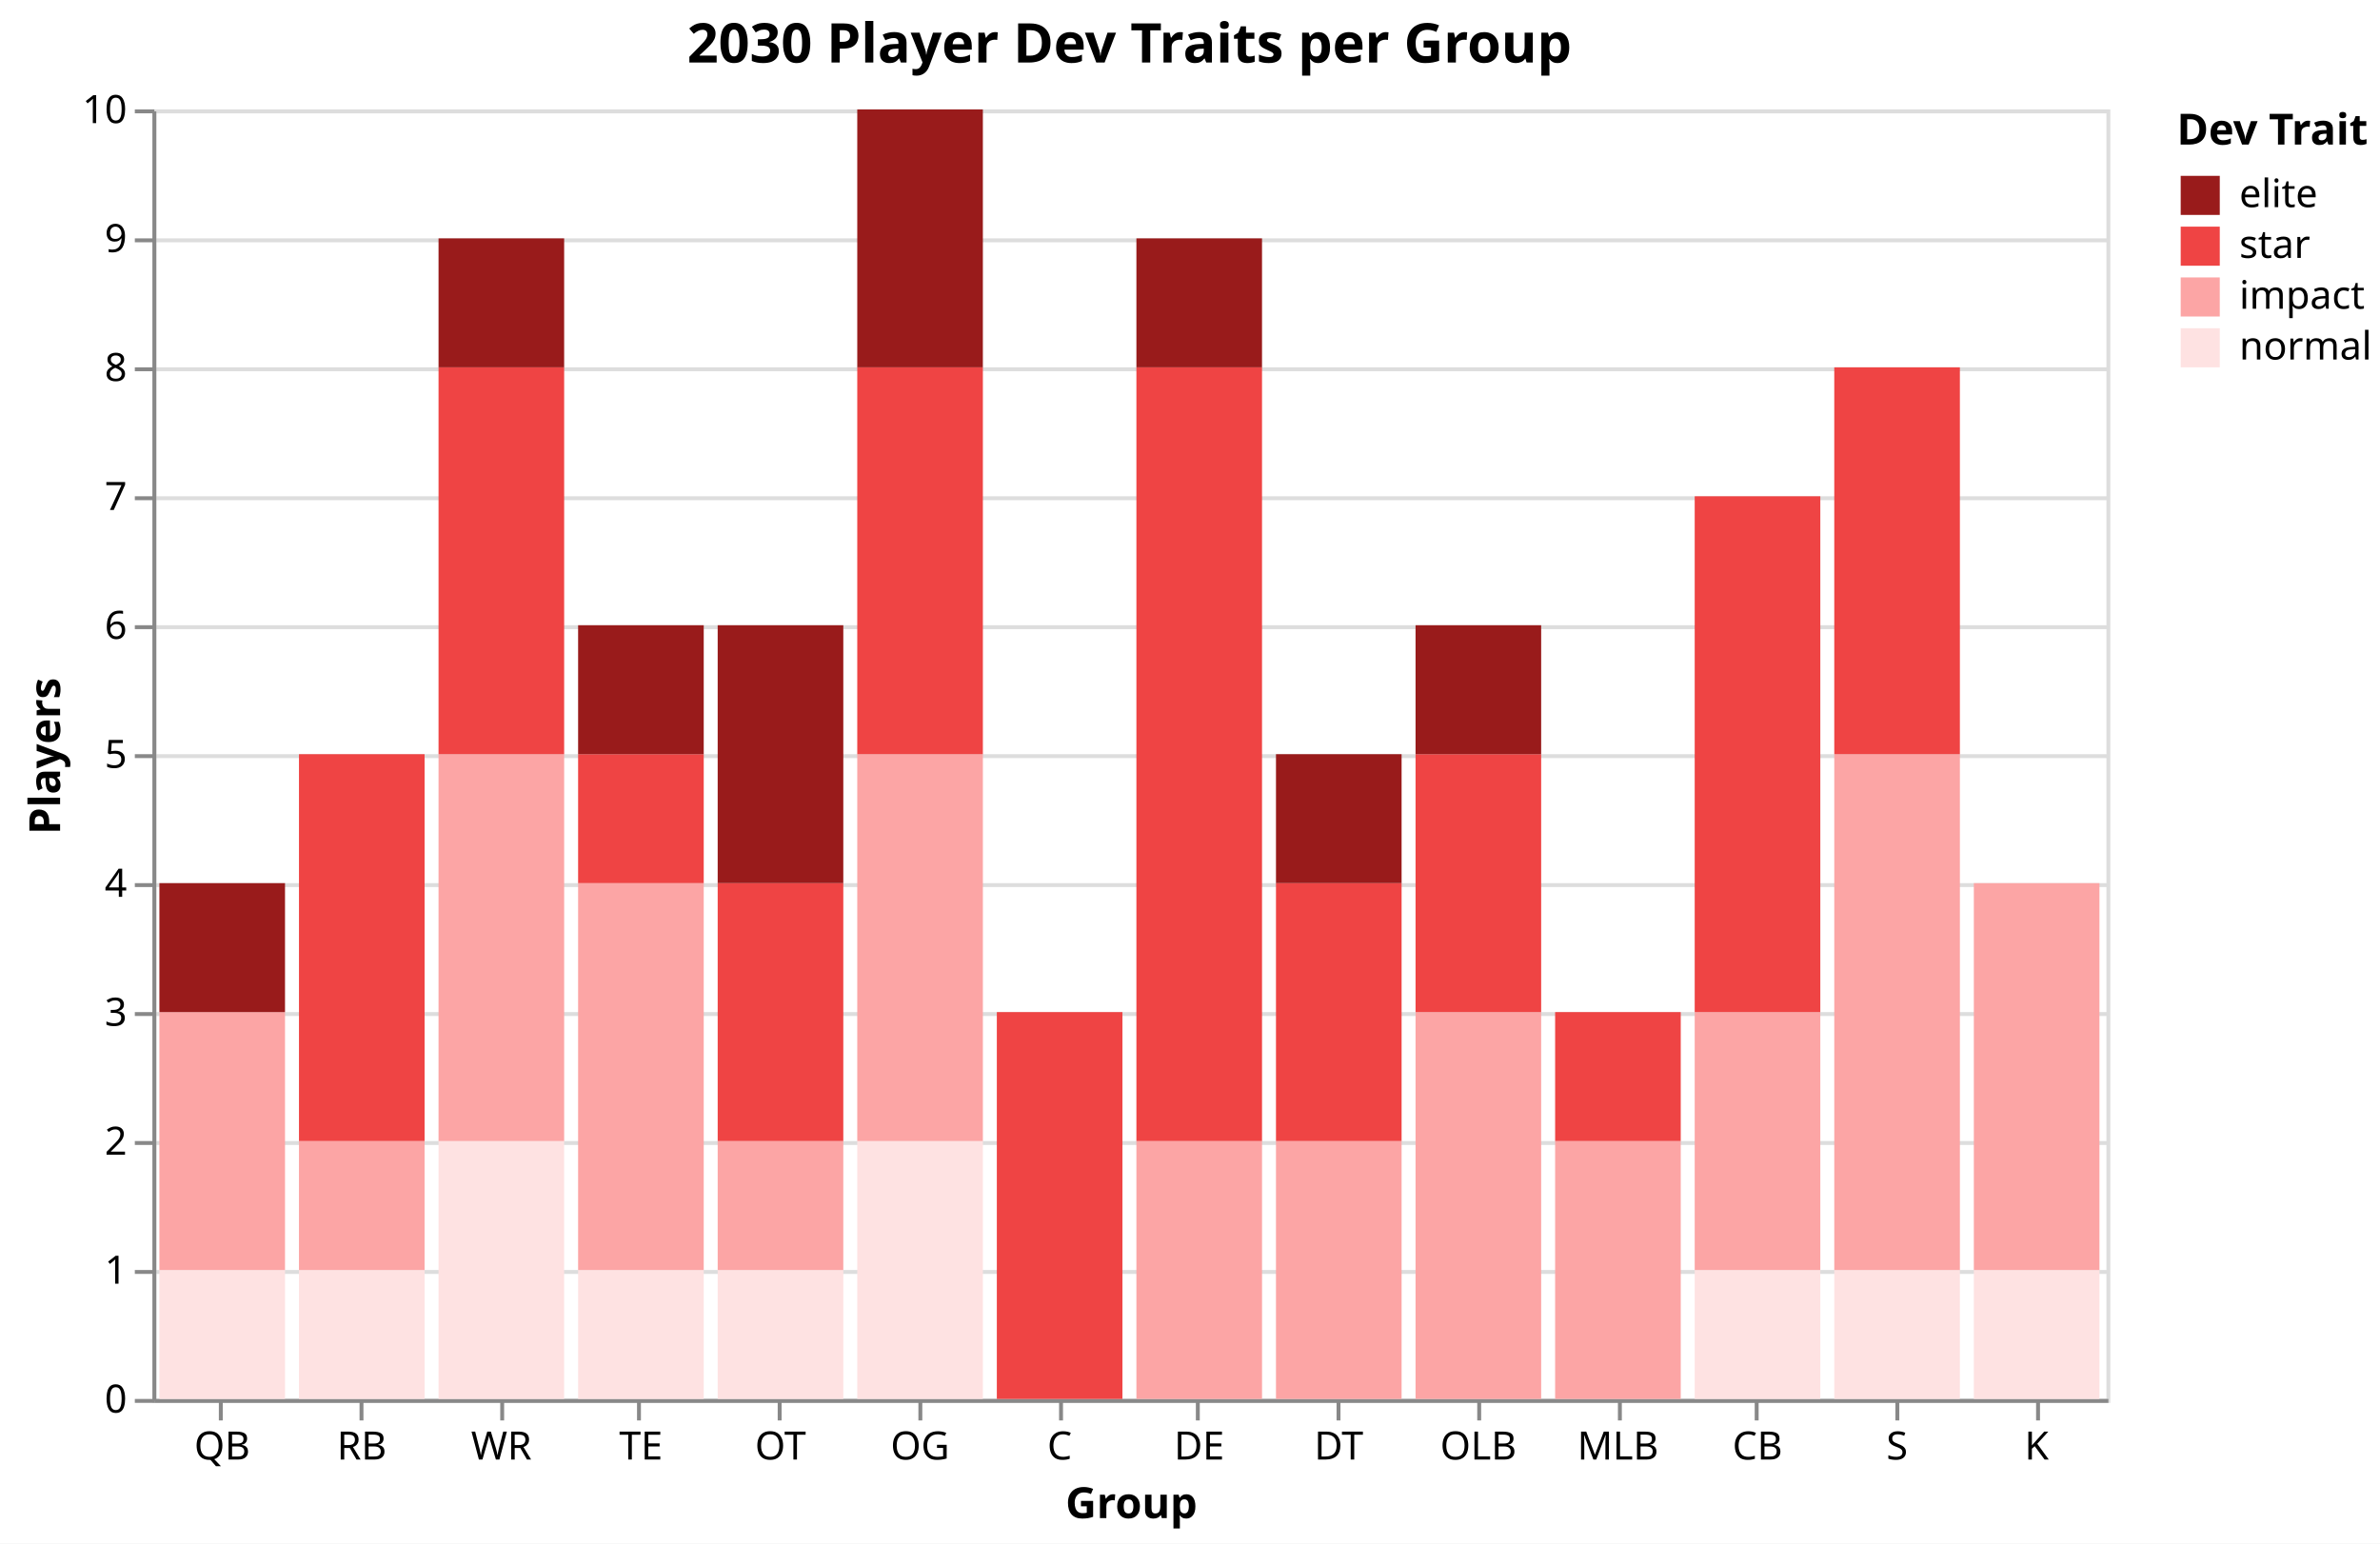
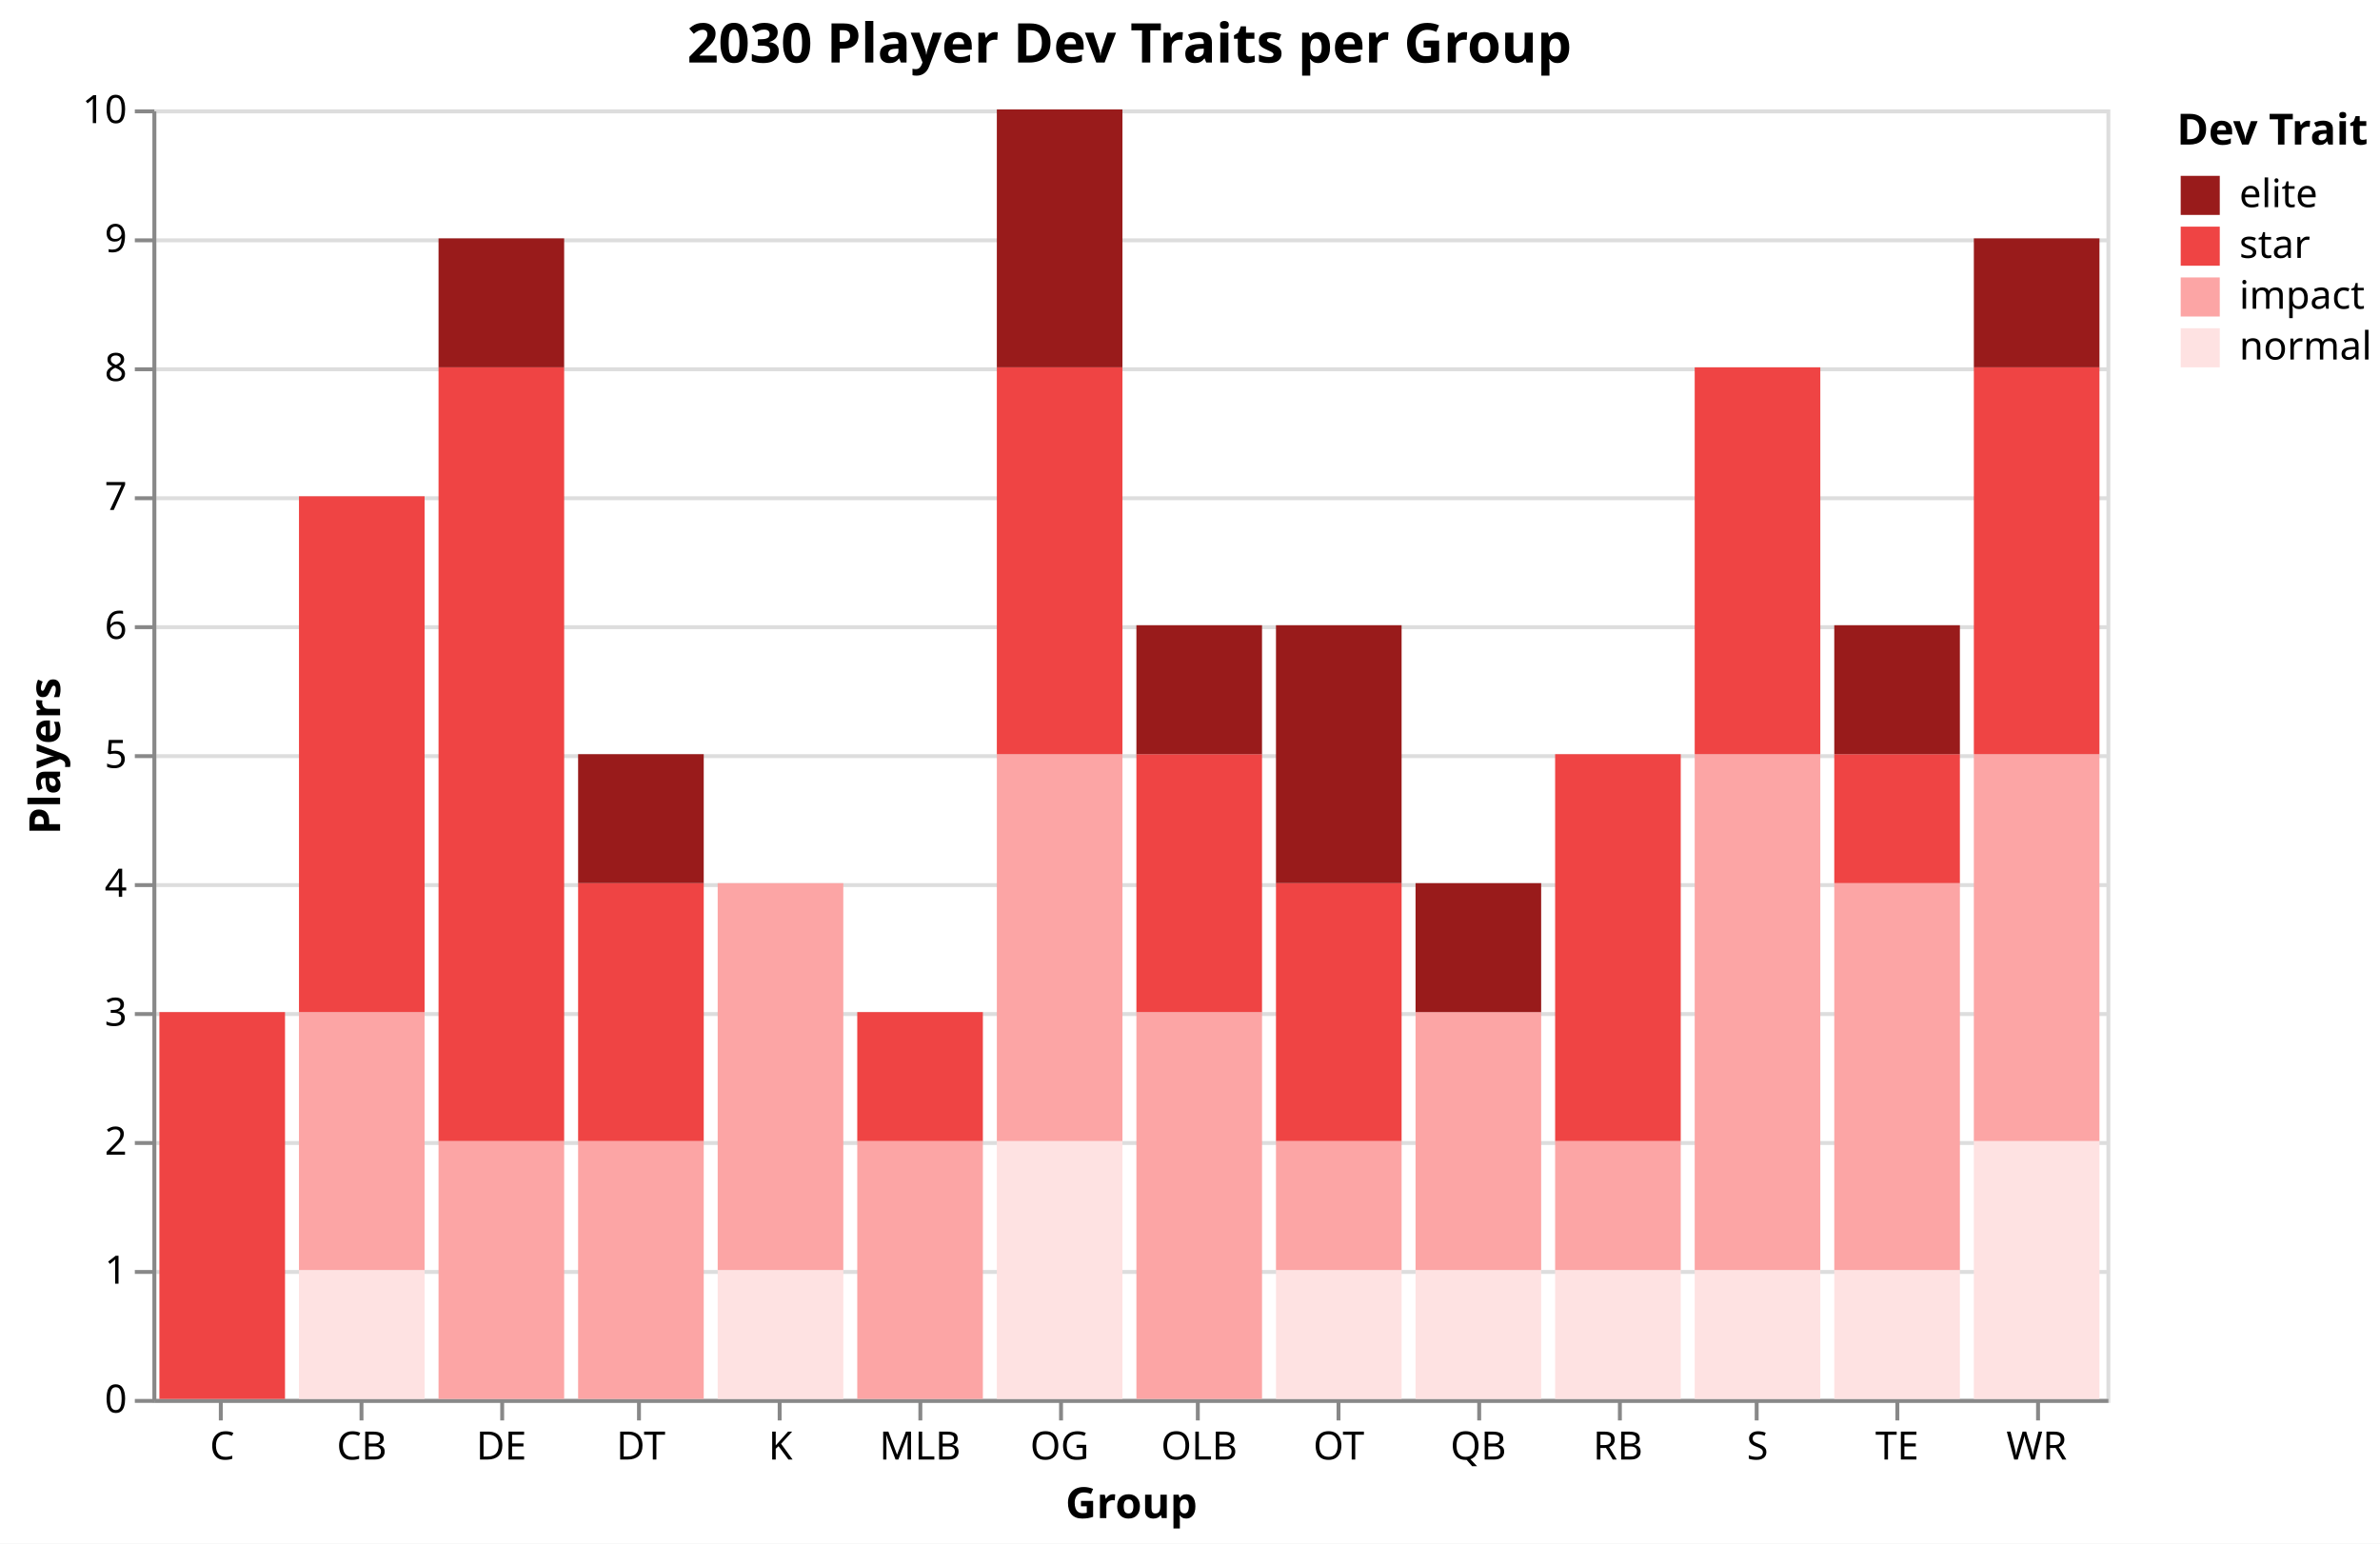
<svg xmlns="http://www.w3.org/2000/svg" version="1.1" class="marks" width="609" height="395" viewBox="0 0 609 395">
  <rect width="609" height="395" fill="white" />
  <g fill="none" stroke-miterlimit="10" transform="translate(39,28)">
    <g class="mark-group role-frame root" role="graphics-object" aria-roledescription="group mark container">
      <g transform="translate(0,0)">
        <path class="background" aria-hidden="true" d="M0.5,0.5h500v330h-500Z" stroke="#ddd" />
        <g>
          <g class="mark-group role-axis" aria-hidden="true">
            <g transform="translate(0.5,0.5)">
              <path class="background" aria-hidden="true" d="M0,0h0v0h0Z" pointer-events="none" />
              <g>
                <g class="mark-rule role-axis-grid" pointer-events="none">
                  <line transform="translate(0,330)" x2="500" y2="0" stroke="#ddd" stroke-width="1" opacity="1" />
                  <line transform="translate(0,297)" x2="500" y2="0" stroke="#ddd" stroke-width="1" opacity="1" />
                  <line transform="translate(0,264)" x2="500" y2="0" stroke="#ddd" stroke-width="1" opacity="1" />
                  <line transform="translate(0,231)" x2="500" y2="0" stroke="#ddd" stroke-width="1" opacity="1" />
                  <line transform="translate(0,198)" x2="500" y2="0" stroke="#ddd" stroke-width="1" opacity="1" />
                  <line transform="translate(0,165)" x2="500" y2="0" stroke="#ddd" stroke-width="1" opacity="1" />
                  <line transform="translate(0,132)" x2="500" y2="0" stroke="#ddd" stroke-width="1" opacity="1" />
                  <line transform="translate(0,99)" x2="500" y2="0" stroke="#ddd" stroke-width="1" opacity="1" />
                  <line transform="translate(0,66)" x2="500" y2="0" stroke="#ddd" stroke-width="1" opacity="1" />
                  <line transform="translate(0,33)" x2="500" y2="0" stroke="#ddd" stroke-width="1" opacity="1" />
                  <line transform="translate(0,0)" x2="500" y2="0" stroke="#ddd" stroke-width="1" opacity="1" />
                </g>
              </g>
              <path class="foreground" aria-hidden="true" d="" pointer-events="none" display="none" />
            </g>
          </g>
-           <g class="mark-group role-axis" role="graphics-symbol" aria-roledescription="axis" aria-label="X-axis titled 'Group' for a discrete scale with 14 values: QB, RB, WR, TE, OT, ending with K">
+           <g class="mark-group role-axis" role="graphics-symbol" aria-roledescription="axis" aria-label="X-axis titled 'Group' for a discrete scale with 14 values: C, CB, DE, DT, K, ending with WR">
            <g transform="translate(0.5,330.5)">
              <path class="background" aria-hidden="true" d="M0,0h0v0h0Z" pointer-events="none" />
              <g>
                <g class="mark-rule role-axis-tick" pointer-events="none">
                  <line transform="translate(17,0)" x2="0" y2="5" stroke="#888" stroke-width="1" opacity="1" />
                  <line transform="translate(53,0)" x2="0" y2="5" stroke="#888" stroke-width="1" opacity="1" />
                  <line transform="translate(89,0)" x2="0" y2="5" stroke="#888" stroke-width="1" opacity="1" />
                  <line transform="translate(124,0)" x2="0" y2="5" stroke="#888" stroke-width="1" opacity="1" />
                  <line transform="translate(160,0)" x2="0" y2="5" stroke="#888" stroke-width="1" opacity="1" />
                  <line transform="translate(196,0)" x2="0" y2="5" stroke="#888" stroke-width="1" opacity="1" />
                  <line transform="translate(232,0)" x2="0" y2="5" stroke="#888" stroke-width="1" opacity="1" />
                  <line transform="translate(267,0)" x2="0" y2="5" stroke="#888" stroke-width="1" opacity="1" />
                  <line transform="translate(303,0)" x2="0" y2="5" stroke="#888" stroke-width="1" opacity="1" />
                  <line transform="translate(339,0)" x2="0" y2="5" stroke="#888" stroke-width="1" opacity="1" />
                  <line transform="translate(375,0)" x2="0" y2="5" stroke="#888" stroke-width="1" opacity="1" />
                  <line transform="translate(410,0)" x2="0" y2="5" stroke="#888" stroke-width="1" opacity="1" />
                  <line transform="translate(446,0)" x2="0" y2="5" stroke="#888" stroke-width="1" opacity="1" />
                  <line transform="translate(482,0)" x2="0" y2="5" stroke="#888" stroke-width="1" opacity="1" />
                </g>
                <g class="mark-text role-axis-label" pointer-events="none">
-                   <text text-anchor="middle" transform="translate(17.35714,15)" font-family="sans-serif" font-size="10px" fill="#000" opacity="1">QB</text>
-                   <text text-anchor="middle" transform="translate(53.07143,15)" font-family="sans-serif" font-size="10px" fill="#000" opacity="1">RB</text>
-                   <text text-anchor="middle" transform="translate(88.78571,15)" font-family="sans-serif" font-size="10px" fill="#000" opacity="1">WR</text>
-                   <text text-anchor="middle" transform="translate(124.5,15)" font-family="sans-serif" font-size="10px" fill="#000" opacity="1">TE</text>
-                   <text text-anchor="middle" transform="translate(160.2143,15)" font-family="sans-serif" font-size="10px" fill="#000" opacity="1">OT</text>
-                   <text text-anchor="middle" transform="translate(195.9286,15)" font-family="sans-serif" font-size="10px" fill="#000" opacity="1">OG</text>
-                   <text text-anchor="middle" transform="translate(231.6429,15)" font-family="sans-serif" font-size="10px" fill="#000" opacity="1">C</text>
-                   <text text-anchor="middle" transform="translate(267.3571,15)" font-family="sans-serif" font-size="10px" fill="#000" opacity="1">DE</text>
-                   <text text-anchor="middle" transform="translate(303.0714,15)" font-family="sans-serif" font-size="10px" fill="#000" opacity="1">DT</text>
-                   <text text-anchor="middle" transform="translate(338.7857,15)" font-family="sans-serif" font-size="10px" fill="#000" opacity="1">OLB</text>
-                   <text text-anchor="middle" transform="translate(374.5,15)" font-family="sans-serif" font-size="10px" fill="#000" opacity="1">MLB</text>
-                   <text text-anchor="middle" transform="translate(410.2143,15)" font-family="sans-serif" font-size="10px" fill="#000" opacity="1">CB</text>
-                   <text text-anchor="middle" transform="translate(445.9286,15)" font-family="sans-serif" font-size="10px" fill="#000" opacity="1">S</text>
-                   <text text-anchor="middle" transform="translate(481.6429,15)" font-family="sans-serif" font-size="10px" fill="#000" opacity="1">K</text>
+                   <text text-anchor="middle" transform="translate(17.35714,15)" font-family="sans-serif" font-size="10px" fill="#000" opacity="1">C</text>
+                   <text text-anchor="middle" transform="translate(53.07143,15)" font-family="sans-serif" font-size="10px" fill="#000" opacity="1">CB</text>
+                   <text text-anchor="middle" transform="translate(88.78571,15)" font-family="sans-serif" font-size="10px" fill="#000" opacity="1">DE</text>
+                   <text text-anchor="middle" transform="translate(124.5,15)" font-family="sans-serif" font-size="10px" fill="#000" opacity="1">DT</text>
+                   <text text-anchor="middle" transform="translate(160.2143,15)" font-family="sans-serif" font-size="10px" fill="#000" opacity="1">K</text>
+                   <text text-anchor="middle" transform="translate(195.9286,15)" font-family="sans-serif" font-size="10px" fill="#000" opacity="1">MLB</text>
+                   <text text-anchor="middle" transform="translate(231.6429,15)" font-family="sans-serif" font-size="10px" fill="#000" opacity="1">OG</text>
+                   <text text-anchor="middle" transform="translate(267.3571,15)" font-family="sans-serif" font-size="10px" fill="#000" opacity="1">OLB</text>
+                   <text text-anchor="middle" transform="translate(303.0714,15)" font-family="sans-serif" font-size="10px" fill="#000" opacity="1">OT</text>
+                   <text text-anchor="middle" transform="translate(338.7857,15)" font-family="sans-serif" font-size="10px" fill="#000" opacity="1">QB</text>
+                   <text text-anchor="middle" transform="translate(374.5,15)" font-family="sans-serif" font-size="10px" fill="#000" opacity="1">RB</text>
+                   <text text-anchor="middle" transform="translate(410.2143,15)" font-family="sans-serif" font-size="10px" fill="#000" opacity="1">S</text>
+                   <text text-anchor="middle" transform="translate(445.9286,15)" font-family="sans-serif" font-size="10px" fill="#000" opacity="1">TE</text>
+                   <text text-anchor="middle" transform="translate(481.6429,15)" font-family="sans-serif" font-size="10px" fill="#000" opacity="1">WR</text>
                </g>
                <g class="mark-rule role-axis-domain" pointer-events="none">
                  <line transform="translate(0,0)" x2="500" y2="0" stroke="#888" stroke-width="1" opacity="1" />
                </g>
                <g class="mark-text role-axis-title" pointer-events="none">
                  <text text-anchor="middle" transform="translate(250,30)" font-family="sans-serif" font-size="11px" font-weight="bold" fill="#000" opacity="1">Group</text>
                </g>
              </g>
              <path class="foreground" aria-hidden="true" d="" pointer-events="none" display="none" />
            </g>
          </g>
          <g class="mark-group role-axis" role="graphics-symbol" aria-roledescription="axis" aria-label="Y-axis titled 'Players' for a linear scale with values from 0 to 10">
            <g transform="translate(0.5,0.5)">
              <path class="background" aria-hidden="true" d="M0,0h0v0h0Z" pointer-events="none" />
              <g>
                <g class="mark-rule role-axis-tick" pointer-events="none">
                  <line transform="translate(0,330)" x2="-5" y2="0" stroke="#888" stroke-width="1" opacity="1" />
                  <line transform="translate(0,297)" x2="-5" y2="0" stroke="#888" stroke-width="1" opacity="1" />
                  <line transform="translate(0,264)" x2="-5" y2="0" stroke="#888" stroke-width="1" opacity="1" />
                  <line transform="translate(0,231)" x2="-5" y2="0" stroke="#888" stroke-width="1" opacity="1" />
                  <line transform="translate(0,198)" x2="-5" y2="0" stroke="#888" stroke-width="1" opacity="1" />
                  <line transform="translate(0,165)" x2="-5" y2="0" stroke="#888" stroke-width="1" opacity="1" />
                  <line transform="translate(0,132)" x2="-5" y2="0" stroke="#888" stroke-width="1" opacity="1" />
                  <line transform="translate(0,99)" x2="-5" y2="0" stroke="#888" stroke-width="1" opacity="1" />
                  <line transform="translate(0,66)" x2="-5" y2="0" stroke="#888" stroke-width="1" opacity="1" />
                  <line transform="translate(0,33)" x2="-5" y2="0" stroke="#888" stroke-width="1" opacity="1" />
                  <line transform="translate(0,0)" x2="-5" y2="0" stroke="#888" stroke-width="1" opacity="1" />
                </g>
                <g class="mark-text role-axis-label" pointer-events="none">
                  <text text-anchor="end" transform="translate(-7,333)" font-family="sans-serif" font-size="10px" fill="#000" opacity="1">0</text>
                  <text text-anchor="end" transform="translate(-7,300)" font-family="sans-serif" font-size="10px" fill="#000" opacity="1">1</text>
                  <text text-anchor="end" transform="translate(-7,267)" font-family="sans-serif" font-size="10px" fill="#000" opacity="1">2</text>
                  <text text-anchor="end" transform="translate(-7,234)" font-family="sans-serif" font-size="10px" fill="#000" opacity="1">3</text>
                  <text text-anchor="end" transform="translate(-7,201)" font-family="sans-serif" font-size="10px" fill="#000" opacity="1">4</text>
                  <text text-anchor="end" transform="translate(-7,168)" font-family="sans-serif" font-size="10px" fill="#000" opacity="1">5</text>
                  <text text-anchor="end" transform="translate(-7,135)" font-family="sans-serif" font-size="10px" fill="#000" opacity="1">6</text>
                  <text text-anchor="end" transform="translate(-7,102)" font-family="sans-serif" font-size="10px" fill="#000" opacity="1">7</text>
                  <text text-anchor="end" transform="translate(-7,69)" font-family="sans-serif" font-size="10px" fill="#000" opacity="1">8</text>
                  <text text-anchor="end" transform="translate(-7,36)" font-family="sans-serif" font-size="10px" fill="#000" opacity="1">9</text>
                  <text text-anchor="end" transform="translate(-7,3)" font-family="sans-serif" font-size="10px" fill="#000" opacity="1">10</text>
                </g>
                <g class="mark-rule role-axis-domain" pointer-events="none">
                  <line transform="translate(0,330)" x2="0" y2="-330" stroke="#888" stroke-width="1" opacity="1" />
                </g>
                <g class="mark-text role-axis-title" pointer-events="none">
                  <text text-anchor="middle" transform="translate(-22.12305,165) rotate(-90) translate(0,-2)" font-family="sans-serif" font-size="11px" font-weight="bold" fill="#000" opacity="1">Players</text>
                </g>
              </g>
              <path class="foreground" aria-hidden="true" d="" pointer-events="none" display="none" />
            </g>
          </g>
          <g class="mark-rect role-mark marks" role="graphics-object" aria-roledescription="rect mark container">
-             <path aria-label="Group: QB; Players: 1; Dev Trait: normal; dev_trait_order: 0" role="graphics-symbol" aria-roledescription="bar" d="M1.786,297h32.143v33h-32.143Z" fill="#fee2e2" />
-             <path aria-label="Group: QB; Players: 2; Dev Trait: impact; dev_trait_order: 1" role="graphics-symbol" aria-roledescription="bar" d="M1.786,231h32.143v66h-32.143Z" fill="#fca5a5" />
-             <path aria-label="Group: QB; Players: 0; Dev Trait: star; dev_trait_order: 2" role="graphics-symbol" aria-roledescription="bar" d="M1.786,231h32.143v0h-32.143Z" fill="#ef4444" />
-             <path aria-label="Group: QB; Players: 1; Dev Trait: elite; dev_trait_order: 3" role="graphics-symbol" aria-roledescription="bar" d="M1.786,198h32.143v33h-32.143Z" fill="#991b1b" />
-             <path aria-label="Group: RB; Players: 1; Dev Trait: normal; dev_trait_order: 0" role="graphics-symbol" aria-roledescription="bar" d="M37.5,297h32.143v33h-32.143Z" fill="#fee2e2" />
-             <path aria-label="Group: RB; Players: 1; Dev Trait: impact; dev_trait_order: 1" role="graphics-symbol" aria-roledescription="bar" d="M37.5,264h32.143v33h-32.143Z" fill="#fca5a5" />
-             <path aria-label="Group: RB; Players: 3; Dev Trait: star; dev_trait_order: 2" role="graphics-symbol" aria-roledescription="bar" d="M37.5,165h32.143v99h-32.143Z" fill="#ef4444" />
-             <path aria-label="Group: RB; Players: 0; Dev Trait: elite; dev_trait_order: 3" role="graphics-symbol" aria-roledescription="bar" d="M37.5,165h32.143v0h-32.143Z" fill="#991b1b" />
-             <path aria-label="Group: WR; Players: 2; Dev Trait: normal; dev_trait_order: 0" role="graphics-symbol" aria-roledescription="bar" d="M73.214,264h32.143v66h-32.143Z" fill="#fee2e2" />
-             <path aria-label="Group: WR; Players: 3; Dev Trait: impact; dev_trait_order: 1" role="graphics-symbol" aria-roledescription="bar" d="M73.214,165h32.143v99h-32.143Z" fill="#fca5a5" />
-             <path aria-label="Group: WR; Players: 3; Dev Trait: star; dev_trait_order: 2" role="graphics-symbol" aria-roledescription="bar" d="M73.214,66h32.143v99h-32.143Z" fill="#ef4444" />
-             <path aria-label="Group: WR; Players: 1; Dev Trait: elite; dev_trait_order: 3" role="graphics-symbol" aria-roledescription="bar" d="M73.214,33h32.143v33h-32.143Z" fill="#991b1b" />
-             <path aria-label="Group: TE; Players: 1; Dev Trait: normal; dev_trait_order: 0" role="graphics-symbol" aria-roledescription="bar" d="M108.929,297h32.143v33h-32.143Z" fill="#fee2e2" />
-             <path aria-label="Group: TE; Players: 3; Dev Trait: impact; dev_trait_order: 1" role="graphics-symbol" aria-roledescription="bar" d="M108.929,198h32.143v99h-32.143Z" fill="#fca5a5" />
-             <path aria-label="Group: TE; Players: 1; Dev Trait: star; dev_trait_order: 2" role="graphics-symbol" aria-roledescription="bar" d="M108.929,165h32.143v33h-32.143Z" fill="#ef4444" />
-             <path aria-label="Group: TE; Players: 1; Dev Trait: elite; dev_trait_order: 3" role="graphics-symbol" aria-roledescription="bar" d="M108.929,132h32.143v33h-32.143Z" fill="#991b1b" />
-             <path aria-label="Group: OT; Players: 1; Dev Trait: normal; dev_trait_order: 0" role="graphics-symbol" aria-roledescription="bar" d="M144.643,297h32.143v33h-32.143Z" fill="#fee2e2" />
-             <path aria-label="Group: OT; Players: 1; Dev Trait: impact; dev_trait_order: 1" role="graphics-symbol" aria-roledescription="bar" d="M144.643,264h32.143v33h-32.143Z" fill="#fca5a5" />
-             <path aria-label="Group: OT; Players: 2; Dev Trait: star; dev_trait_order: 2" role="graphics-symbol" aria-roledescription="bar" d="M144.643,198h32.143v66h-32.143Z" fill="#ef4444" />
-             <path aria-label="Group: OT; Players: 2; Dev Trait: elite; dev_trait_order: 3" role="graphics-symbol" aria-roledescription="bar" d="M144.643,132h32.143v66h-32.143Z" fill="#991b1b" />
-             <path aria-label="Group: OG; Players: 2; Dev Trait: normal; dev_trait_order: 0" role="graphics-symbol" aria-roledescription="bar" d="M180.357,264h32.143v66h-32.143Z" fill="#fee2e2" />
-             <path aria-label="Group: OG; Players: 3; Dev Trait: impact; dev_trait_order: 1" role="graphics-symbol" aria-roledescription="bar" d="M180.357,165h32.143v99h-32.143Z" fill="#fca5a5" />
-             <path aria-label="Group: OG; Players: 3; Dev Trait: star; dev_trait_order: 2" role="graphics-symbol" aria-roledescription="bar" d="M180.357,66h32.143v99h-32.143Z" fill="#ef4444" />
-             <path aria-label="Group: OG; Players: 2; Dev Trait: elite; dev_trait_order: 3" role="graphics-symbol" aria-roledescription="bar" d="M180.357,0h32.143v66h-32.143Z" fill="#991b1b" />
-             <path aria-label="Group: C; Players: 0; Dev Trait: normal; dev_trait_order: 0" role="graphics-symbol" aria-roledescription="bar" d="M216.071,330h32.143v0h-32.143Z" fill="#fee2e2" />
-             <path aria-label="Group: C; Players: 0; Dev Trait: impact; dev_trait_order: 1" role="graphics-symbol" aria-roledescription="bar" d="M216.071,330h32.143v0h-32.143Z" fill="#fca5a5" />
-             <path aria-label="Group: C; Players: 3; Dev Trait: star; dev_trait_order: 2" role="graphics-symbol" aria-roledescription="bar" d="M216.071,231h32.143v99h-32.143Z" fill="#ef4444" />
-             <path aria-label="Group: C; Players: 0; Dev Trait: elite; dev_trait_order: 3" role="graphics-symbol" aria-roledescription="bar" d="M216.071,231h32.143v0h-32.143Z" fill="#991b1b" />
-             <path aria-label="Group: DE; Players: 0; Dev Trait: normal; dev_trait_order: 0" role="graphics-symbol" aria-roledescription="bar" d="M251.786,330h32.143v0h-32.143Z" fill="#fee2e2" />
-             <path aria-label="Group: DE; Players: 2; Dev Trait: impact; dev_trait_order: 1" role="graphics-symbol" aria-roledescription="bar" d="M251.786,264h32.143v66h-32.143Z" fill="#fca5a5" />
-             <path aria-label="Group: DE; Players: 6; Dev Trait: star; dev_trait_order: 2" role="graphics-symbol" aria-roledescription="bar" d="M251.786,66h32.143v198h-32.143Z" fill="#ef4444" />
-             <path aria-label="Group: DE; Players: 1; Dev Trait: elite; dev_trait_order: 3" role="graphics-symbol" aria-roledescription="bar" d="M251.786,33h32.143v33h-32.143Z" fill="#991b1b" />
-             <path aria-label="Group: DT; Players: 0; Dev Trait: normal; dev_trait_order: 0" role="graphics-symbol" aria-roledescription="bar" d="M287.5,330h32.143v0h-32.143Z" fill="#fee2e2" />
-             <path aria-label="Group: DT; Players: 2; Dev Trait: impact; dev_trait_order: 1" role="graphics-symbol" aria-roledescription="bar" d="M287.5,264h32.143v66h-32.143Z" fill="#fca5a5" />
-             <path aria-label="Group: DT; Players: 2; Dev Trait: star; dev_trait_order: 2" role="graphics-symbol" aria-roledescription="bar" d="M287.5,198h32.143v66h-32.143Z" fill="#ef4444" />
-             <path aria-label="Group: DT; Players: 1; Dev Trait: elite; dev_trait_order: 3" role="graphics-symbol" aria-roledescription="bar" d="M287.5,165h32.143v33h-32.143Z" fill="#991b1b" />
-             <path aria-label="Group: OLB; Players: 0; Dev Trait: normal; dev_trait_order: 0" role="graphics-symbol" aria-roledescription="bar" d="M323.214,330h32.143v0h-32.143Z" fill="#fee2e2" />
-             <path aria-label="Group: OLB; Players: 3; Dev Trait: impact; dev_trait_order: 1" role="graphics-symbol" aria-roledescription="bar" d="M323.214,231h32.143v99h-32.143Z" fill="#fca5a5" />
-             <path aria-label="Group: OLB; Players: 2; Dev Trait: star; dev_trait_order: 2" role="graphics-symbol" aria-roledescription="bar" d="M323.214,165h32.143v66h-32.143Z" fill="#ef4444" />
-             <path aria-label="Group: OLB; Players: 1; Dev Trait: elite; dev_trait_order: 3" role="graphics-symbol" aria-roledescription="bar" d="M323.214,132h32.143v33h-32.143Z" fill="#991b1b" />
-             <path aria-label="Group: MLB; Players: 0; Dev Trait: normal; dev_trait_order: 0" role="graphics-symbol" aria-roledescription="bar" d="M358.929,330h32.143v0h-32.143Z" fill="#fee2e2" />
-             <path aria-label="Group: MLB; Players: 2; Dev Trait: impact; dev_trait_order: 1" role="graphics-symbol" aria-roledescription="bar" d="M358.929,264h32.143v66h-32.143Z" fill="#fca5a5" />
-             <path aria-label="Group: MLB; Players: 1; Dev Trait: star; dev_trait_order: 2" role="graphics-symbol" aria-roledescription="bar" d="M358.929,231h32.143v33h-32.143Z" fill="#ef4444" />
-             <path aria-label="Group: MLB; Players: 0; Dev Trait: elite; dev_trait_order: 3" role="graphics-symbol" aria-roledescription="bar" d="M358.929,231h32.143v0h-32.143Z" fill="#991b1b" />
-             <path aria-label="Group: CB; Players: 1; Dev Trait: normal; dev_trait_order: 0" role="graphics-symbol" aria-roledescription="bar" d="M394.643,297h32.143v33h-32.143Z" fill="#fee2e2" />
-             <path aria-label="Group: CB; Players: 2; Dev Trait: impact; dev_trait_order: 1" role="graphics-symbol" aria-roledescription="bar" d="M394.643,231h32.143v66h-32.143Z" fill="#fca5a5" />
-             <path aria-label="Group: CB; Players: 4; Dev Trait: star; dev_trait_order: 2" role="graphics-symbol" aria-roledescription="bar" d="M394.643,99h32.143v132h-32.143Z" fill="#ef4444" />
-             <path aria-label="Group: CB; Players: 0; Dev Trait: elite; dev_trait_order: 3" role="graphics-symbol" aria-roledescription="bar" d="M394.643,99h32.143v0h-32.143Z" fill="#991b1b" />
-             <path aria-label="Group: S; Players: 1; Dev Trait: normal; dev_trait_order: 0" role="graphics-symbol" aria-roledescription="bar" d="M430.357,297h32.143v33h-32.143Z" fill="#fee2e2" />
-             <path aria-label="Group: S; Players: 4; Dev Trait: impact; dev_trait_order: 1" role="graphics-symbol" aria-roledescription="bar" d="M430.357,165h32.143v132h-32.143Z" fill="#fca5a5" />
-             <path aria-label="Group: S; Players: 3; Dev Trait: star; dev_trait_order: 2" role="graphics-symbol" aria-roledescription="bar" d="M430.357,66h32.143v99h-32.143Z" fill="#ef4444" />
-             <path aria-label="Group: S; Players: 0; Dev Trait: elite; dev_trait_order: 3" role="graphics-symbol" aria-roledescription="bar" d="M430.357,66h32.143v0h-32.143Z" fill="#991b1b" />
-             <path aria-label="Group: K; Players: 1; Dev Trait: normal; dev_trait_order: 0" role="graphics-symbol" aria-roledescription="bar" d="M466.071,297h32.143v33h-32.143Z" fill="#fee2e2" />
-             <path aria-label="Group: K; Players: 3; Dev Trait: impact; dev_trait_order: 1" role="graphics-symbol" aria-roledescription="bar" d="M466.071,198h32.143v99h-32.143Z" fill="#fca5a5" />
-             <path aria-label="Group: K; Players: 0; Dev Trait: star; dev_trait_order: 2" role="graphics-symbol" aria-roledescription="bar" d="M466.071,198h32.143v0h-32.143Z" fill="#ef4444" />
-             <path aria-label="Group: K; Players: 0; Dev Trait: elite; dev_trait_order: 3" role="graphics-symbol" aria-roledescription="bar" d="M466.071,198h32.143v0h-32.143Z" fill="#991b1b" />
+             <path aria-label="Group: C; Players: 0; Dev Trait: normal; dev_trait_order: 0" role="graphics-symbol" aria-roledescription="bar" d="M1.786,330h32.143v0h-32.143Z" fill="#fee2e2" />
+             <path aria-label="Group: C; Players: 0; Dev Trait: impact; dev_trait_order: 1" role="graphics-symbol" aria-roledescription="bar" d="M1.786,330h32.143v0h-32.143Z" fill="#fca5a5" />
+             <path aria-label="Group: C; Players: 3; Dev Trait: star; dev_trait_order: 2" role="graphics-symbol" aria-roledescription="bar" d="M1.786,231h32.143v99h-32.143Z" fill="#ef4444" />
+             <path aria-label="Group: C; Players: 0; Dev Trait: elite; dev_trait_order: 3" role="graphics-symbol" aria-roledescription="bar" d="M1.786,231h32.143v0h-32.143Z" fill="#991b1b" />
+             <path aria-label="Group: CB; Players: 1; Dev Trait: normal; dev_trait_order: 0" role="graphics-symbol" aria-roledescription="bar" d="M37.5,297h32.143v33h-32.143Z" fill="#fee2e2" />
+             <path aria-label="Group: CB; Players: 2; Dev Trait: impact; dev_trait_order: 1" role="graphics-symbol" aria-roledescription="bar" d="M37.5,231h32.143v66h-32.143Z" fill="#fca5a5" />
+             <path aria-label="Group: CB; Players: 4; Dev Trait: star; dev_trait_order: 2" role="graphics-symbol" aria-roledescription="bar" d="M37.5,99h32.143v132h-32.143Z" fill="#ef4444" />
+             <path aria-label="Group: CB; Players: 0; Dev Trait: elite; dev_trait_order: 3" role="graphics-symbol" aria-roledescription="bar" d="M37.5,99h32.143v0h-32.143Z" fill="#991b1b" />
+             <path aria-label="Group: DE; Players: 0; Dev Trait: normal; dev_trait_order: 0" role="graphics-symbol" aria-roledescription="bar" d="M73.214,330h32.143v0h-32.143Z" fill="#fee2e2" />
+             <path aria-label="Group: DE; Players: 2; Dev Trait: impact; dev_trait_order: 1" role="graphics-symbol" aria-roledescription="bar" d="M73.214,264h32.143v66h-32.143Z" fill="#fca5a5" />
+             <path aria-label="Group: DE; Players: 6; Dev Trait: star; dev_trait_order: 2" role="graphics-symbol" aria-roledescription="bar" d="M73.214,66h32.143v198h-32.143Z" fill="#ef4444" />
+             <path aria-label="Group: DE; Players: 1; Dev Trait: elite; dev_trait_order: 3" role="graphics-symbol" aria-roledescription="bar" d="M73.214,33h32.143v33h-32.143Z" fill="#991b1b" />
+             <path aria-label="Group: DT; Players: 0; Dev Trait: normal; dev_trait_order: 0" role="graphics-symbol" aria-roledescription="bar" d="M108.929,330h32.143v0h-32.143Z" fill="#fee2e2" />
+             <path aria-label="Group: DT; Players: 2; Dev Trait: impact; dev_trait_order: 1" role="graphics-symbol" aria-roledescription="bar" d="M108.929,264h32.143v66h-32.143Z" fill="#fca5a5" />
+             <path aria-label="Group: DT; Players: 2; Dev Trait: star; dev_trait_order: 2" role="graphics-symbol" aria-roledescription="bar" d="M108.929,198h32.143v66h-32.143Z" fill="#ef4444" />
+             <path aria-label="Group: DT; Players: 1; Dev Trait: elite; dev_trait_order: 3" role="graphics-symbol" aria-roledescription="bar" d="M108.929,165h32.143v33h-32.143Z" fill="#991b1b" />
+             <path aria-label="Group: K; Players: 1; Dev Trait: normal; dev_trait_order: 0" role="graphics-symbol" aria-roledescription="bar" d="M144.643,297h32.143v33h-32.143Z" fill="#fee2e2" />
+             <path aria-label="Group: K; Players: 3; Dev Trait: impact; dev_trait_order: 1" role="graphics-symbol" aria-roledescription="bar" d="M144.643,198h32.143v99h-32.143Z" fill="#fca5a5" />
+             <path aria-label="Group: K; Players: 0; Dev Trait: star; dev_trait_order: 2" role="graphics-symbol" aria-roledescription="bar" d="M144.643,198h32.143v0h-32.143Z" fill="#ef4444" />
+             <path aria-label="Group: K; Players: 0; Dev Trait: elite; dev_trait_order: 3" role="graphics-symbol" aria-roledescription="bar" d="M144.643,198h32.143v0h-32.143Z" fill="#991b1b" />
+             <path aria-label="Group: MLB; Players: 0; Dev Trait: normal; dev_trait_order: 0" role="graphics-symbol" aria-roledescription="bar" d="M180.357,330h32.143v0h-32.143Z" fill="#fee2e2" />
+             <path aria-label="Group: MLB; Players: 2; Dev Trait: impact; dev_trait_order: 1" role="graphics-symbol" aria-roledescription="bar" d="M180.357,264h32.143v66h-32.143Z" fill="#fca5a5" />
+             <path aria-label="Group: MLB; Players: 1; Dev Trait: star; dev_trait_order: 2" role="graphics-symbol" aria-roledescription="bar" d="M180.357,231h32.143v33h-32.143Z" fill="#ef4444" />
+             <path aria-label="Group: MLB; Players: 0; Dev Trait: elite; dev_trait_order: 3" role="graphics-symbol" aria-roledescription="bar" d="M180.357,231h32.143v0h-32.143Z" fill="#991b1b" />
+             <path aria-label="Group: OG; Players: 2; Dev Trait: normal; dev_trait_order: 0" role="graphics-symbol" aria-roledescription="bar" d="M216.071,264h32.143v66h-32.143Z" fill="#fee2e2" />
+             <path aria-label="Group: OG; Players: 3; Dev Trait: impact; dev_trait_order: 1" role="graphics-symbol" aria-roledescription="bar" d="M216.071,165h32.143v99h-32.143Z" fill="#fca5a5" />
+             <path aria-label="Group: OG; Players: 3; Dev Trait: star; dev_trait_order: 2" role="graphics-symbol" aria-roledescription="bar" d="M216.071,66h32.143v99h-32.143Z" fill="#ef4444" />
+             <path aria-label="Group: OG; Players: 2; Dev Trait: elite; dev_trait_order: 3" role="graphics-symbol" aria-roledescription="bar" d="M216.071,0h32.143v66h-32.143Z" fill="#991b1b" />
+             <path aria-label="Group: OLB; Players: 0; Dev Trait: normal; dev_trait_order: 0" role="graphics-symbol" aria-roledescription="bar" d="M251.786,330h32.143v0h-32.143Z" fill="#fee2e2" />
+             <path aria-label="Group: OLB; Players: 3; Dev Trait: impact; dev_trait_order: 1" role="graphics-symbol" aria-roledescription="bar" d="M251.786,231h32.143v99h-32.143Z" fill="#fca5a5" />
+             <path aria-label="Group: OLB; Players: 2; Dev Trait: star; dev_trait_order: 2" role="graphics-symbol" aria-roledescription="bar" d="M251.786,165h32.143v66h-32.143Z" fill="#ef4444" />
+             <path aria-label="Group: OLB; Players: 1; Dev Trait: elite; dev_trait_order: 3" role="graphics-symbol" aria-roledescription="bar" d="M251.786,132h32.143v33h-32.143Z" fill="#991b1b" />
+             <path aria-label="Group: OT; Players: 1; Dev Trait: normal; dev_trait_order: 0" role="graphics-symbol" aria-roledescription="bar" d="M287.5,297h32.143v33h-32.143Z" fill="#fee2e2" />
+             <path aria-label="Group: OT; Players: 1; Dev Trait: impact; dev_trait_order: 1" role="graphics-symbol" aria-roledescription="bar" d="M287.5,264h32.143v33h-32.143Z" fill="#fca5a5" />
+             <path aria-label="Group: OT; Players: 2; Dev Trait: star; dev_trait_order: 2" role="graphics-symbol" aria-roledescription="bar" d="M287.5,198h32.143v66h-32.143Z" fill="#ef4444" />
+             <path aria-label="Group: OT; Players: 2; Dev Trait: elite; dev_trait_order: 3" role="graphics-symbol" aria-roledescription="bar" d="M287.5,132h32.143v66h-32.143Z" fill="#991b1b" />
+             <path aria-label="Group: QB; Players: 1; Dev Trait: normal; dev_trait_order: 0" role="graphics-symbol" aria-roledescription="bar" d="M323.214,297h32.143v33h-32.143Z" fill="#fee2e2" />
+             <path aria-label="Group: QB; Players: 2; Dev Trait: impact; dev_trait_order: 1" role="graphics-symbol" aria-roledescription="bar" d="M323.214,231h32.143v66h-32.143Z" fill="#fca5a5" />
+             <path aria-label="Group: QB; Players: 0; Dev Trait: star; dev_trait_order: 2" role="graphics-symbol" aria-roledescription="bar" d="M323.214,231h32.143v0h-32.143Z" fill="#ef4444" />
+             <path aria-label="Group: QB; Players: 1; Dev Trait: elite; dev_trait_order: 3" role="graphics-symbol" aria-roledescription="bar" d="M323.214,198h32.143v33h-32.143Z" fill="#991b1b" />
+             <path aria-label="Group: RB; Players: 1; Dev Trait: normal; dev_trait_order: 0" role="graphics-symbol" aria-roledescription="bar" d="M358.929,297h32.143v33h-32.143Z" fill="#fee2e2" />
+             <path aria-label="Group: RB; Players: 1; Dev Trait: impact; dev_trait_order: 1" role="graphics-symbol" aria-roledescription="bar" d="M358.929,264h32.143v33h-32.143Z" fill="#fca5a5" />
+             <path aria-label="Group: RB; Players: 3; Dev Trait: star; dev_trait_order: 2" role="graphics-symbol" aria-roledescription="bar" d="M358.929,165h32.143v99h-32.143Z" fill="#ef4444" />
+             <path aria-label="Group: RB; Players: 0; Dev Trait: elite; dev_trait_order: 3" role="graphics-symbol" aria-roledescription="bar" d="M358.929,165h32.143v0h-32.143Z" fill="#991b1b" />
+             <path aria-label="Group: S; Players: 1; Dev Trait: normal; dev_trait_order: 0" role="graphics-symbol" aria-roledescription="bar" d="M394.643,297h32.143v33h-32.143Z" fill="#fee2e2" />
+             <path aria-label="Group: S; Players: 4; Dev Trait: impact; dev_trait_order: 1" role="graphics-symbol" aria-roledescription="bar" d="M394.643,165h32.143v132h-32.143Z" fill="#fca5a5" />
+             <path aria-label="Group: S; Players: 3; Dev Trait: star; dev_trait_order: 2" role="graphics-symbol" aria-roledescription="bar" d="M394.643,66h32.143v99h-32.143Z" fill="#ef4444" />
+             <path aria-label="Group: S; Players: 0; Dev Trait: elite; dev_trait_order: 3" role="graphics-symbol" aria-roledescription="bar" d="M394.643,66h32.143v0h-32.143Z" fill="#991b1b" />
+             <path aria-label="Group: TE; Players: 1; Dev Trait: normal; dev_trait_order: 0" role="graphics-symbol" aria-roledescription="bar" d="M430.357,297h32.143v33h-32.143Z" fill="#fee2e2" />
+             <path aria-label="Group: TE; Players: 3; Dev Trait: impact; dev_trait_order: 1" role="graphics-symbol" aria-roledescription="bar" d="M430.357,198h32.143v99h-32.143Z" fill="#fca5a5" />
+             <path aria-label="Group: TE; Players: 1; Dev Trait: star; dev_trait_order: 2" role="graphics-symbol" aria-roledescription="bar" d="M430.357,165h32.143v33h-32.143Z" fill="#ef4444" />
+             <path aria-label="Group: TE; Players: 1; Dev Trait: elite; dev_trait_order: 3" role="graphics-symbol" aria-roledescription="bar" d="M430.357,132h32.143v33h-32.143Z" fill="#991b1b" />
+             <path aria-label="Group: WR; Players: 2; Dev Trait: normal; dev_trait_order: 0" role="graphics-symbol" aria-roledescription="bar" d="M466.071,264h32.143v66h-32.143Z" fill="#fee2e2" />
+             <path aria-label="Group: WR; Players: 3; Dev Trait: impact; dev_trait_order: 1" role="graphics-symbol" aria-roledescription="bar" d="M466.071,165h32.143v99h-32.143Z" fill="#fca5a5" />
+             <path aria-label="Group: WR; Players: 3; Dev Trait: star; dev_trait_order: 2" role="graphics-symbol" aria-roledescription="bar" d="M466.071,66h32.143v99h-32.143Z" fill="#ef4444" />
+             <path aria-label="Group: WR; Players: 1; Dev Trait: elite; dev_trait_order: 3" role="graphics-symbol" aria-roledescription="bar" d="M466.071,33h32.143v33h-32.143Z" fill="#991b1b" />
          </g>
          <g class="mark-group role-legend" role="graphics-symbol" aria-roledescription="legend" aria-label="Symbol legend titled 'Dev Trait' for fill color with 4 values: elite, star, impact, normal">
            <g transform="translate(518,0)">
              <path class="background" aria-hidden="true" d="M0,0h47v66h-47Z" pointer-events="none" />
              <g>
                <g class="mark-group role-legend-entry">
                  <g transform="translate(0,16)">
                    <path class="background" aria-hidden="true" d="M0,0h0v0h0Z" pointer-events="none" />
                    <g>
                      <g class="mark-group role-scope" role="graphics-object" aria-roledescription="group mark container">
                        <g transform="translate(0,0)">
                          <path class="background" aria-hidden="true" d="M0,0h46.566v11h-46.566Z" pointer-events="none" opacity="1" />
                          <g>
                            <g class="mark-symbol role-legend-symbol" pointer-events="none">
                              <path transform="translate(6,6)" d="M-5,-5h10v10h-10Z" fill="#991b1b" stroke-width="1.5" opacity="1" />
                            </g>
                            <g class="mark-text role-legend-label" pointer-events="none">
                              <text text-anchor="start" transform="translate(16,9)" font-family="sans-serif" font-size="10px" fill="#000" opacity="1">elite</text>
                            </g>
                          </g>
                          <path class="foreground" aria-hidden="true" d="" pointer-events="none" display="none" />
                        </g>
                        <g transform="translate(0,13)">
                          <path class="background" aria-hidden="true" d="M0,0h46.566v11h-46.566Z" pointer-events="none" opacity="1" />
                          <g>
                            <g class="mark-symbol role-legend-symbol" pointer-events="none">
                              <path transform="translate(6,6)" d="M-5,-5h10v10h-10Z" fill="#ef4444" stroke-width="1.5" opacity="1" />
                            </g>
                            <g class="mark-text role-legend-label" pointer-events="none">
                              <text text-anchor="start" transform="translate(16,9)" font-family="sans-serif" font-size="10px" fill="#000" opacity="1">star</text>
                            </g>
                          </g>
                          <path class="foreground" aria-hidden="true" d="" pointer-events="none" display="none" />
                        </g>
                        <g transform="translate(0,26)">
                          <path class="background" aria-hidden="true" d="M0,0h46.566v11h-46.566Z" pointer-events="none" opacity="1" />
                          <g>
                            <g class="mark-symbol role-legend-symbol" pointer-events="none">
                              <path transform="translate(6,6)" d="M-5,-5h10v10h-10Z" fill="#fca5a5" stroke-width="1.5" opacity="1" />
                            </g>
                            <g class="mark-text role-legend-label" pointer-events="none">
                              <text text-anchor="start" transform="translate(16,9)" font-family="sans-serif" font-size="10px" fill="#000" opacity="1">impact</text>
                            </g>
                          </g>
                          <path class="foreground" aria-hidden="true" d="" pointer-events="none" display="none" />
                        </g>
                        <g transform="translate(0,39)">
                          <path class="background" aria-hidden="true" d="M0,0h46.566v11h-46.566Z" pointer-events="none" opacity="1" />
                          <g>
                            <g class="mark-symbol role-legend-symbol" pointer-events="none">
                              <path transform="translate(6,6)" d="M-5,-5h10v10h-10Z" fill="#fee2e2" stroke-width="1.5" opacity="1" />
                            </g>
                            <g class="mark-text role-legend-label" pointer-events="none">
                              <text text-anchor="start" transform="translate(16,9)" font-family="sans-serif" font-size="10px" fill="#000" opacity="1">normal</text>
                            </g>
                          </g>
                          <path class="foreground" aria-hidden="true" d="" pointer-events="none" display="none" />
                        </g>
                      </g>
                    </g>
                    <path class="foreground" aria-hidden="true" d="" pointer-events="none" display="none" />
                  </g>
                </g>
                <g class="mark-text role-legend-title" pointer-events="none">
                  <text text-anchor="start" transform="translate(0,9)" font-family="sans-serif" font-size="11px" font-weight="bold" fill="#000" opacity="1">Dev Trait</text>
                </g>
              </g>
              <path class="foreground" aria-hidden="true" d="" pointer-events="none" display="none" />
            </g>
          </g>
          <g class="mark-group role-title">
            <g transform="translate(250,-23)">
              <path class="background" aria-hidden="true" d="M0,0h0v0h0Z" pointer-events="none" />
              <g>
                <g class="mark-text role-title-text" role="graphics-symbol" aria-roledescription="title" aria-label="Title text '2030 Player Dev Traits per Group'" pointer-events="none">
                  <text text-anchor="middle" transform="translate(0,11)" font-family="sans-serif" font-size="14px" font-weight="bold" fill="#000" opacity="1">2030 Player Dev Traits per Group</text>
                </g>
              </g>
              <path class="foreground" aria-hidden="true" d="" pointer-events="none" display="none" />
            </g>
          </g>
        </g>
        <path class="foreground" aria-hidden="true" d="" display="none" />
      </g>
    </g>
  </g>
</svg>
